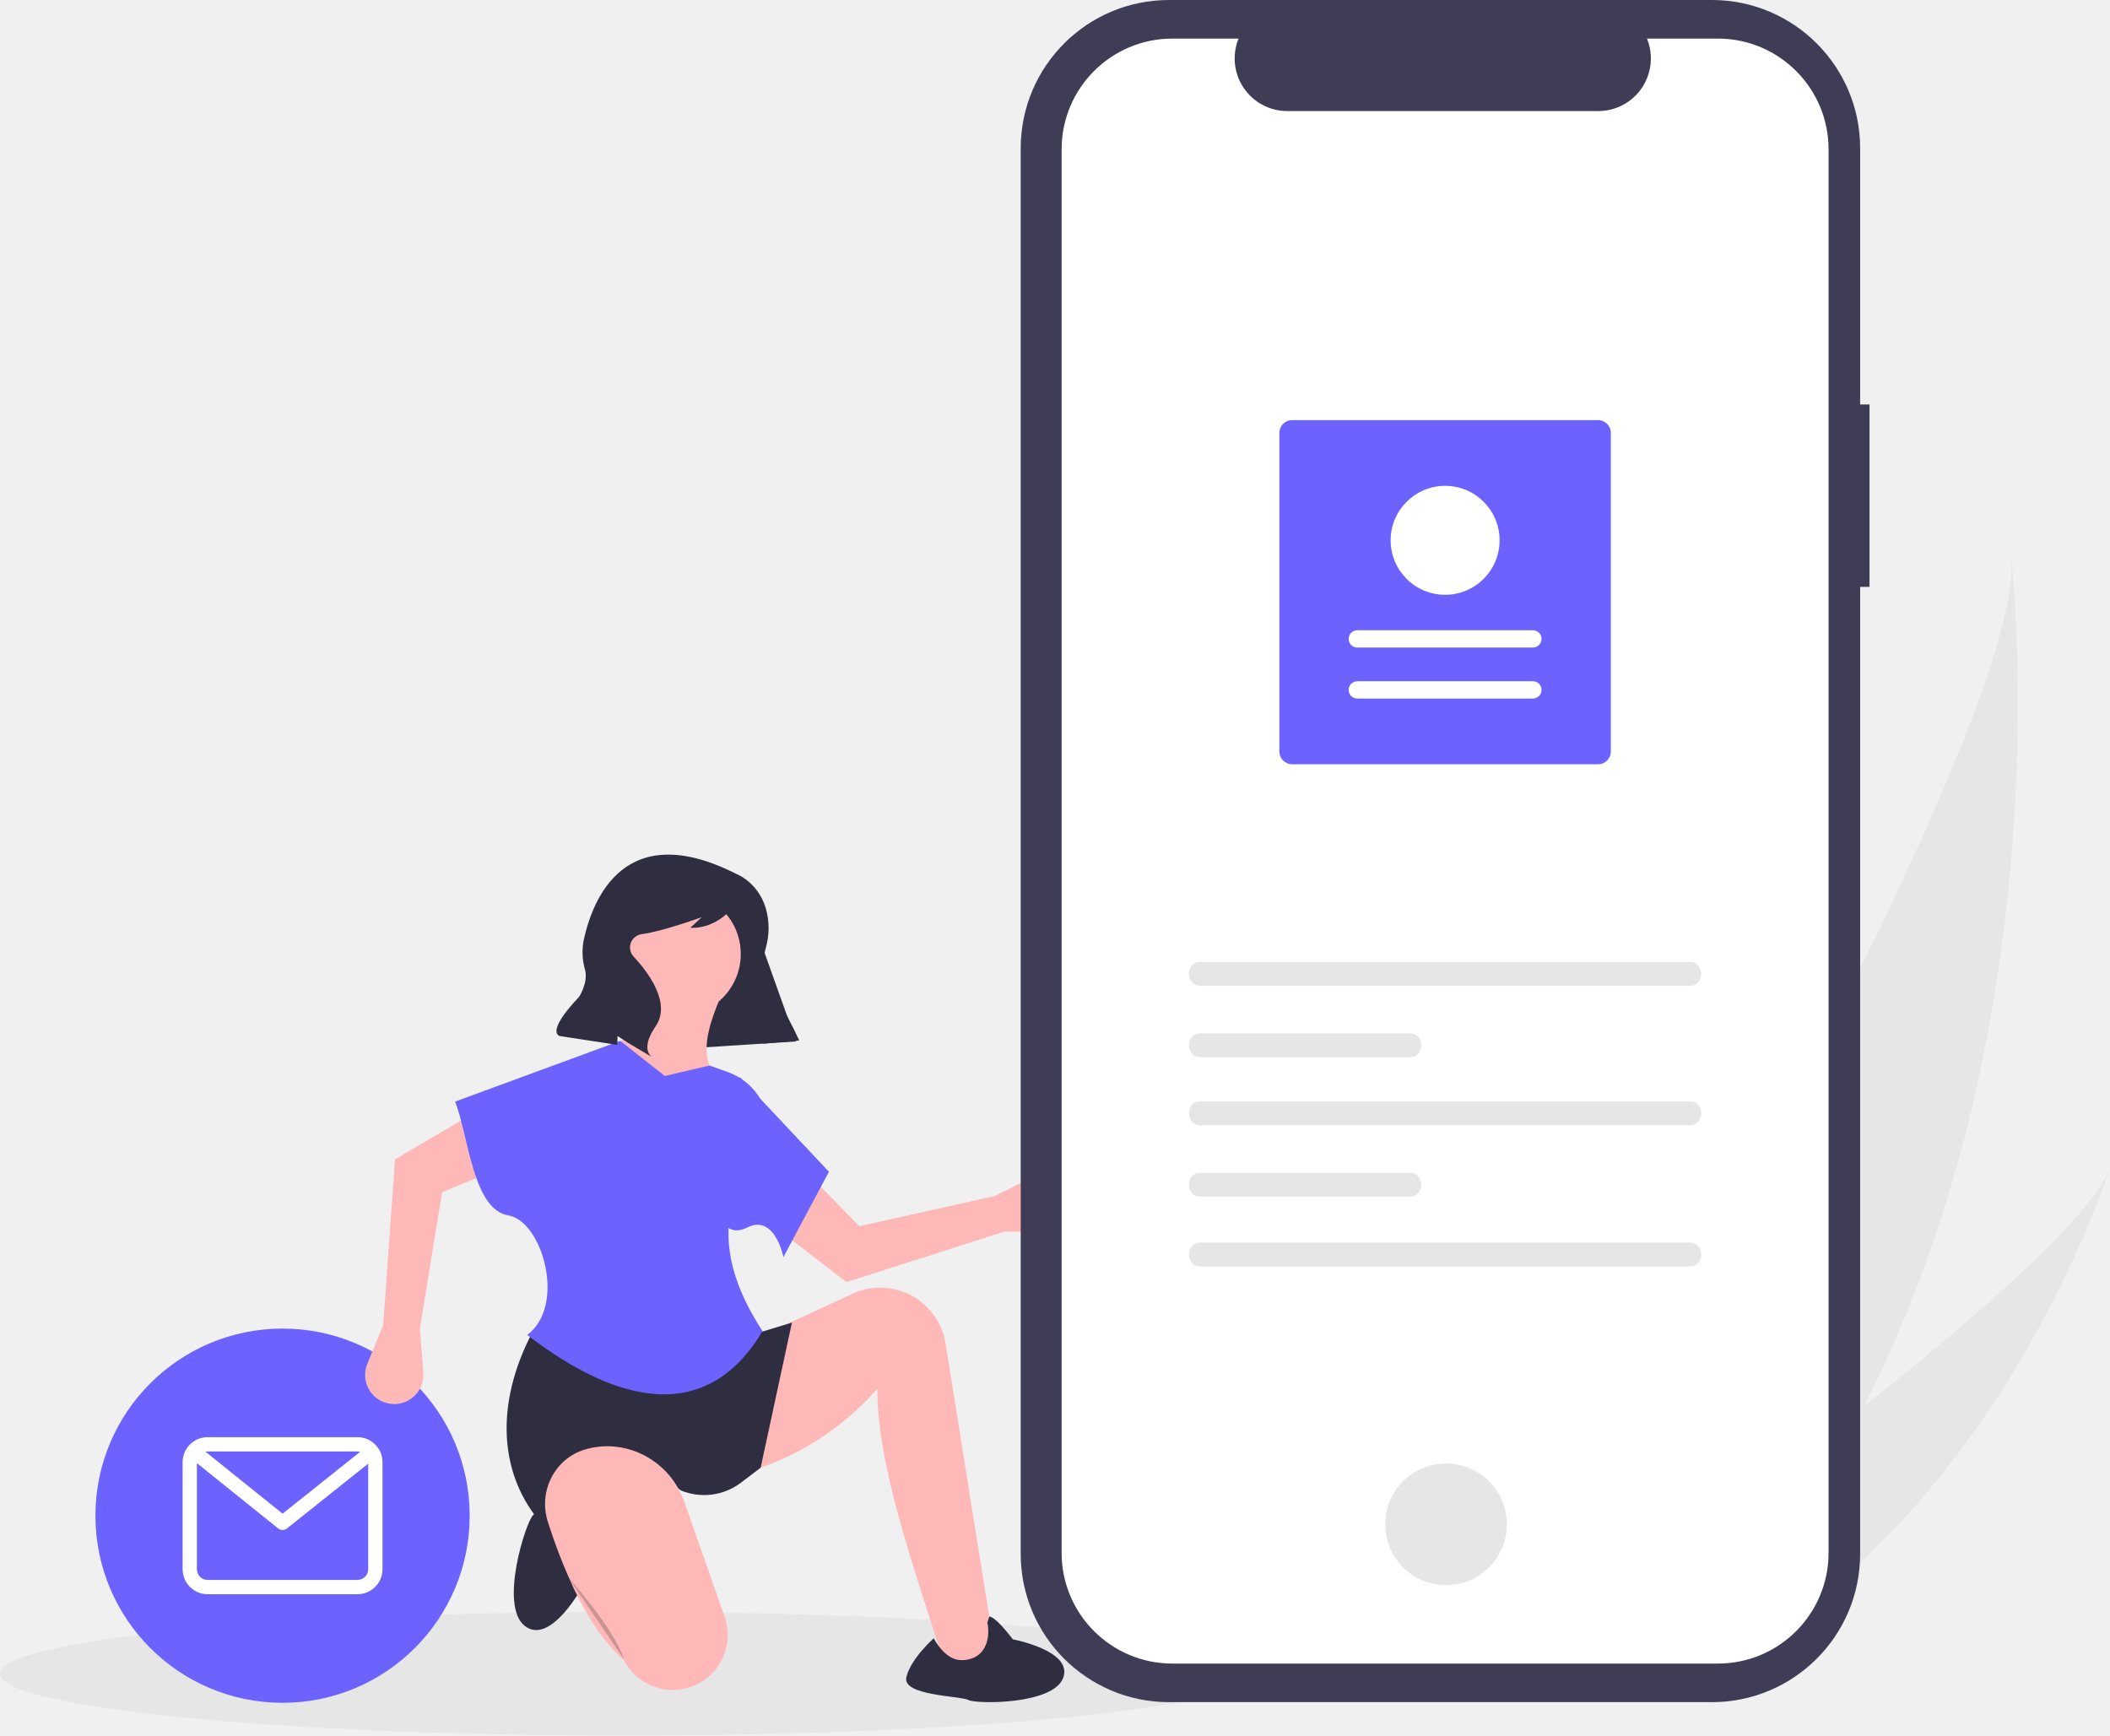
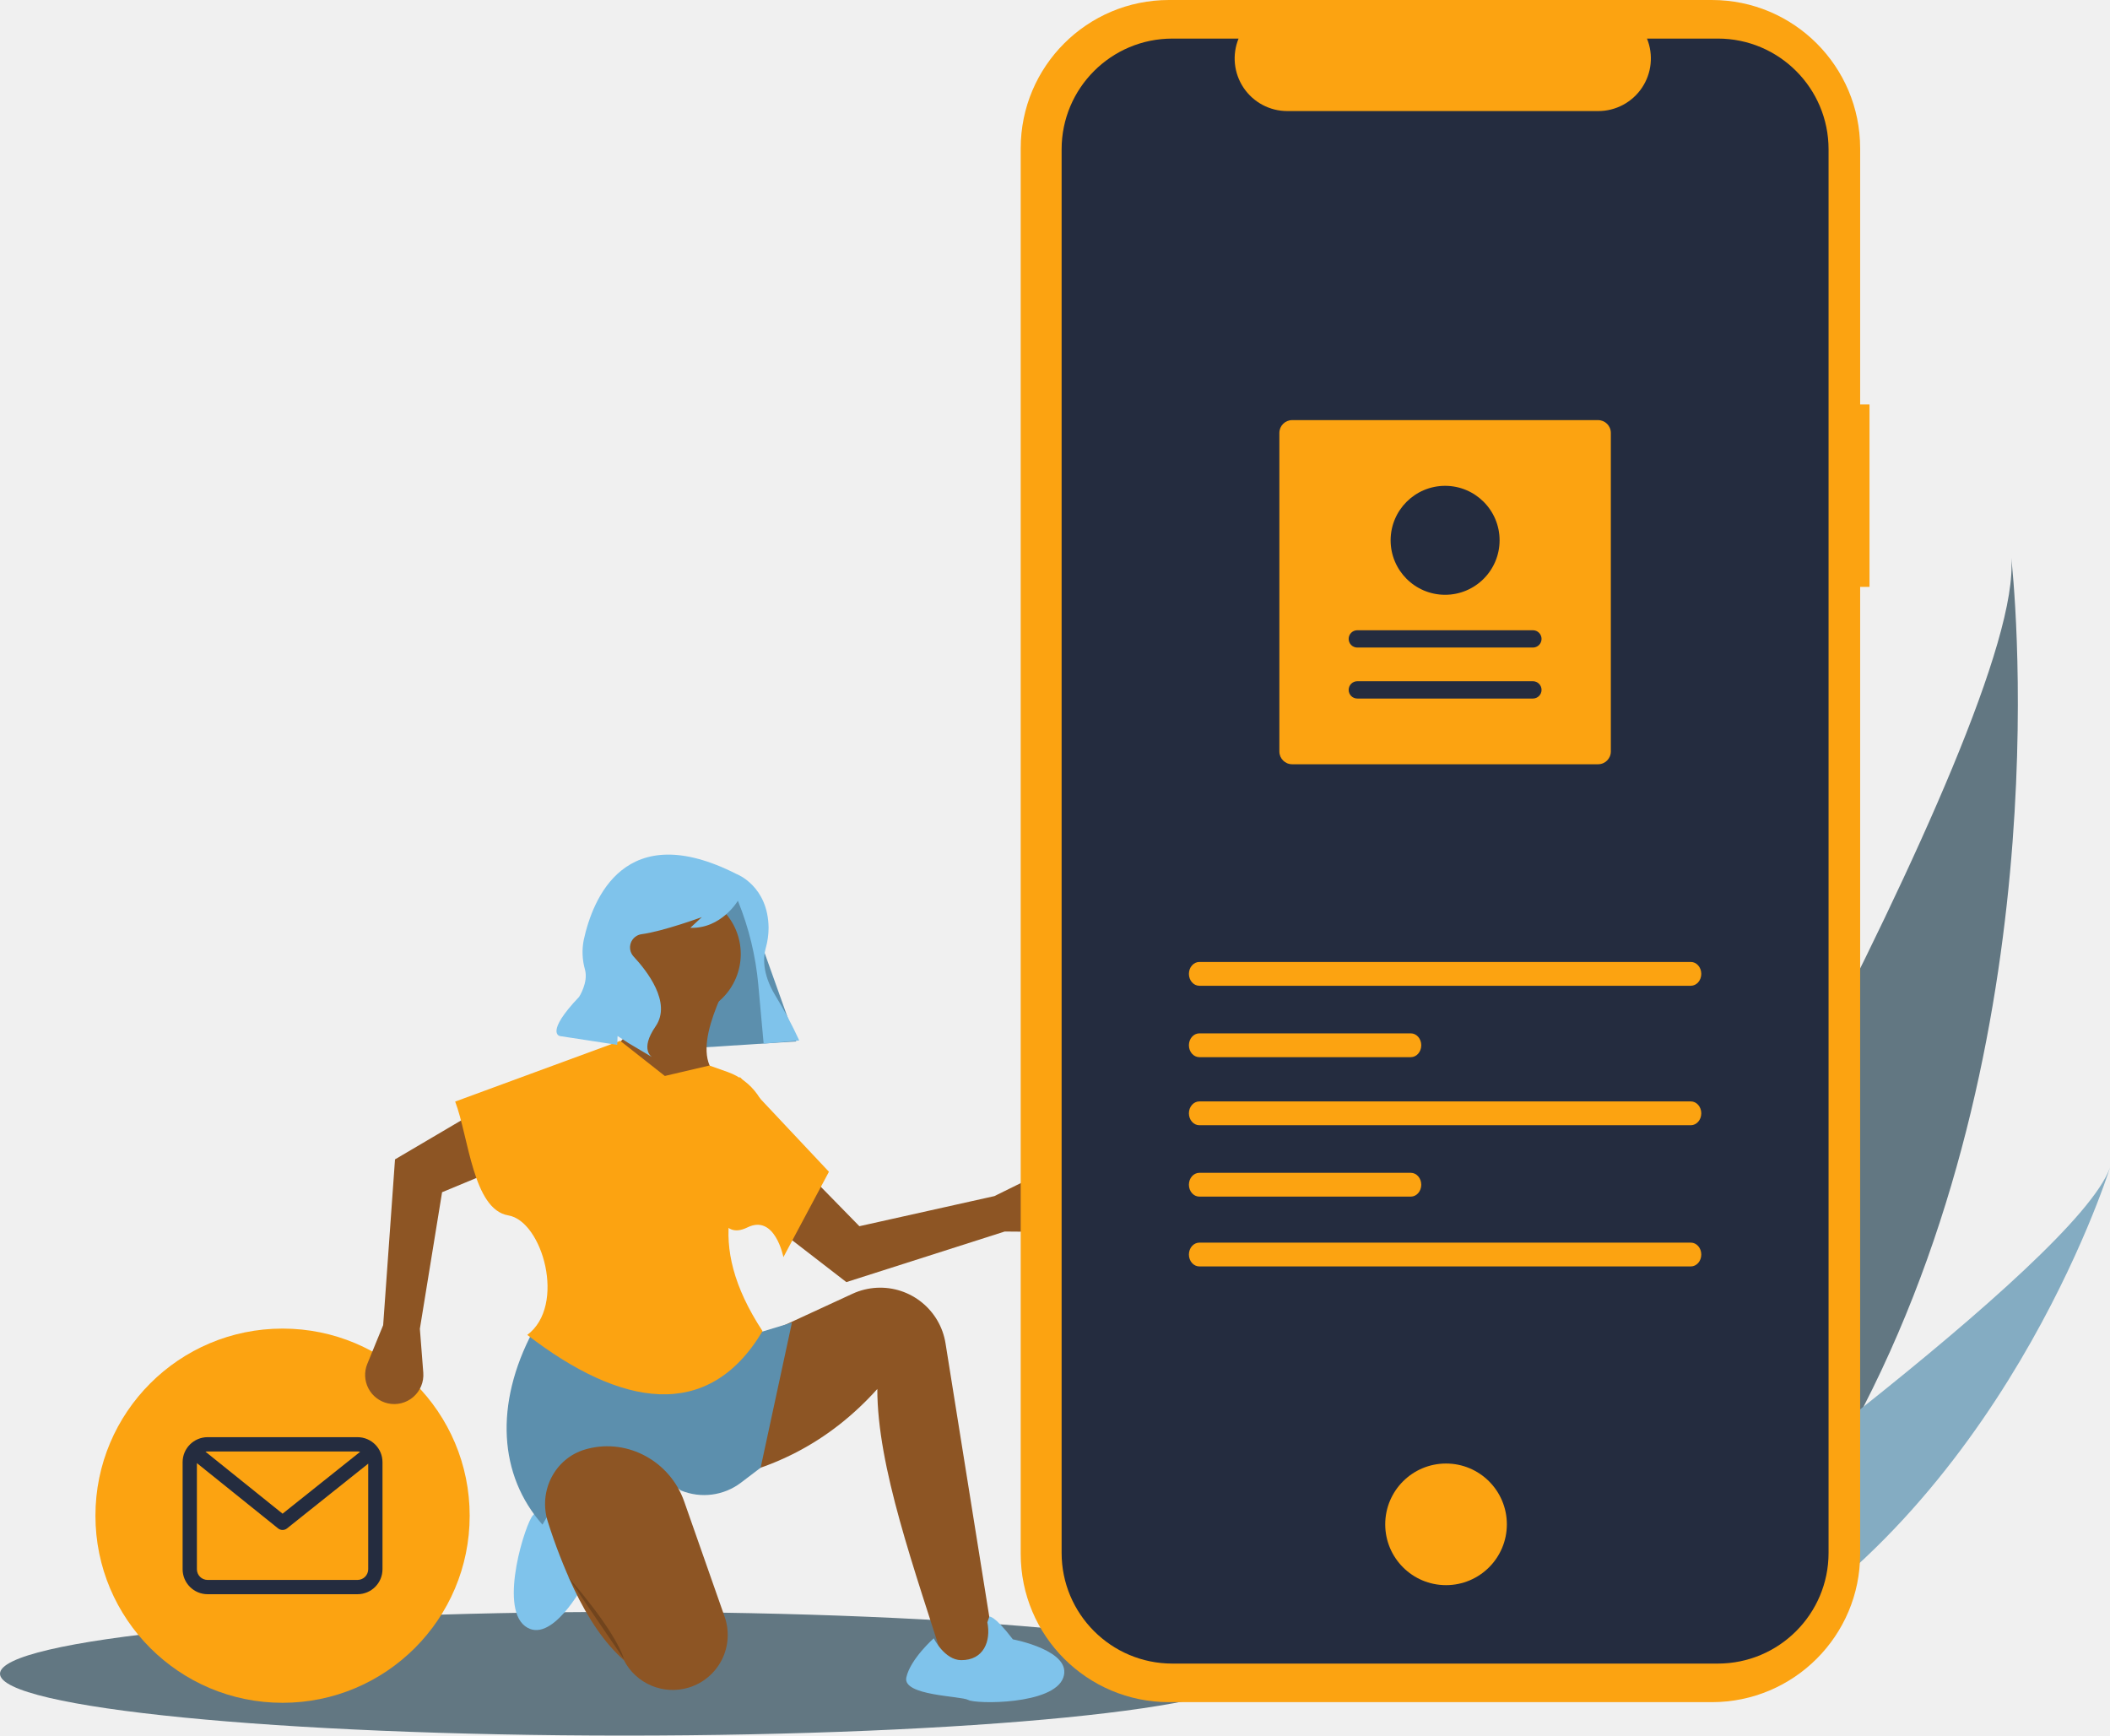
<svg xmlns="http://www.w3.org/2000/svg" id="a7911dd8-4c59-47c4-8e89-f08275b909c0" data-name="Layer 1" width="902.097" height="742.063" viewBox="0 0 902.097 742.063">
-   <path d="M945.695,680.396c-18.173,35.465-41.224,69.764-70.389,100.808-.648.701-1.302,1.384-1.962,2.079l-69.101-32.713c.423-.702.886-1.491,1.385-2.353,29.683-50.787,208.865-360.591,203.203-430.758C1009.49,323.246,1030.729,514.628,945.695,680.396Z" transform="translate(-148.9513 -78.96859)" fill="#e6e6e6" />
-   <path d="M888.637,787.515c-.967.55-1.959,1.088-2.957,1.608l-51.838-24.541c.725-.514,1.569-1.122,2.539-1.806,15.881-11.403,63.105-45.613,109.314-82.38,49.658-39.511,98.152-81.964,105.354-102.228C1049.586,582.814,1004.134,724.065,888.637,787.515Z" transform="translate(-148.9513 -78.96859)" fill="#e6e6e6" />
-   <ellipse cx="267" cy="715.627" rx="267" ry="26.436" fill="#e6e6e6" />
-   <circle cx="120.802" cy="648.051" r="80" fill="#6c63ff" />
-   <path d="M301.799,693.448H237.708a10.694,10.694,0,0,0-10.682,10.682v45.779A10.694,10.694,0,0,0,237.708,760.591h64.091a10.694,10.694,0,0,0,10.682-10.682v-45.779A10.694,10.694,0,0,0,301.799,693.448Zm0,6.104a4.557,4.557,0,0,1,1.134.148l-33.172,26.461-32.978-26.515a4.581,4.581,0,0,1,.925-.094Zm0,54.935H237.708a4.583,4.583,0,0,1-4.578-4.578v-45.368l34.711,27.909a3.052,3.052,0,0,0,3.815.007l34.72-27.697v45.149A4.583,4.583,0,0,1,301.799,754.487Z" transform="translate(-148.9513 -78.96859)" fill="#fff" />
-   <polygon points="340.407 445.28 275.039 449.483 257.506 387.422 314.96 373.958 340.407 445.28" fill="#2f2e41" />
-   <path d="M578.492,605.52l17.9.147a12.454,12.454,0,0,0,12.398-14.43v0a12.454,12.454,0,0,0-17.807-9.191L574.103,590.375l-57.737,12.876L491.631,577.962l-14.208,23.401,33.378,25.788Z" transform="translate(-148.9513 -78.96859)" fill="#ffb8b8" />
-   <path d="M575.137,790.458l-21.09,4.056c-14.405-45.409-30.013-88.411-30.012-121.67C503.649,695.533,478.369,708.513,448.6,712.59l3.245-50.29,24.334-12.978,37.243-17.189a28.281,28.281,0,0,1,10.365-2.564h0a28.281,28.281,0,0,1,29.412,23.773Z" transform="translate(-148.9513 -78.96859)" fill="#ffb8b8" />
-   <path d="M571.892,770.18s2.022-.857,10.098,9.711c0,0,25.79,4.802,21.525,16.432s-37.426,11.264-40.577,9.487-28.233-1.74-26.499-9.641,11.725-16.732,11.725-16.732,4.594,9.308,11.734,9.347c9.561.052,12.805-8.059,11.183-16.17C571.066,772.538,571.954,770.229,571.892,770.18Z" transform="translate(-148.9513 -78.96859)" fill="#2f2e41" />
-   <path d="M409.611,742.522s3.16,8.637-11.066,13.841c0,0-13.954,26.419-25.156,17.843s.423-44.511,3.421-47.336,11.451-30.112,19.456-25.551,14.225,18.414,14.225,18.414-25.775,8.277-13.582,27.435C396.91,747.169,402.226,747.528,409.611,742.522Z" transform="translate(-148.9513 -78.96859)" fill="#2f2e41" />
-   <circle cx="290.139" cy="407.908" r="26.561" fill="#ffb8b8" />
-   <path d="M461.984,557.257H415.749l-9.734-28.39c16.875-5.151,12.933-19.778,9.734-34.068H461.984c-8.963,17.877-20.099,43.178,1.622,47.857Z" transform="translate(-148.9513 -78.96859)" fill="#ffb8b8" />
-   <path d="M474.151,706.506l-8.406,6.388a26.031,26.031,0,0,1-25.662,3.345h0c-24.075-18.046-43.711-12.638-59.213,14.6-18.594-20.985-20.65-51.379-4.056-82.736l92.064,2.028,18.656-5.678Z" transform="translate(-148.9513 -78.96859)" fill="#2f2e41" />
-   <path d="M443.49,800.485l0,0a23.507,23.507,0,0,1-27.82-11.721c-8.274-7.287-15.255-17.721-21.309-30.409A235.352,235.352,0,0,1,383.194,729.672c-4.19-12.94,2.816-27.077,15.855-30.948q.582-.173,1.177-.326c17.406-4.469,35.281,5.571,41.231,22.528l17.301,49.308A23.507,23.507,0,0,1,443.49,800.485Z" transform="translate(-148.9513 -78.96859)" fill="#ffb8b8" />
+   <path d="M945.695,680.396c-18.173,35.465-41.224,69.764-70.389,100.808-.648.701-1.302,1.384-1.962,2.079l-69.101-32.713c.423-.702.886-1.491,1.385-2.353,29.683-50.787,208.865-360.591,203.203-430.758C1009.49,323.246,1030.729,514.628,945.695,680.396Z" transform="translate(-148.9513 -78.96859)" fill="#627782" />
+   <path d="M888.637,787.515c-.967.55-1.959,1.088-2.957,1.608l-51.838-24.541c.725-.514,1.569-1.122,2.539-1.806,15.881-11.403,63.105-45.613,109.314-82.38,49.658-39.511,98.152-81.964,105.354-102.228C1049.586,582.814,1004.134,724.065,888.637,787.515Z" transform="translate(-148.9513 -78.96859)" fill="#84acc2" />
+   <ellipse cx="267" cy="715.627" rx="267" ry="26.436" fill="#627782" />
+   <circle cx="120.802" cy="648.051" r="80" fill="#fca311ff" />
+   <path d="M301.799,693.448H237.708a10.694,10.694,0,0,0-10.682,10.682v45.779A10.694,10.694,0,0,0,237.708,760.591h64.091a10.694,10.694,0,0,0,10.682-10.682v-45.779A10.694,10.694,0,0,0,301.799,693.448Zm0,6.104a4.557,4.557,0,0,1,1.134.148l-33.172,26.461-32.978-26.515a4.581,4.581,0,0,1,.925-.094Zm0,54.935H237.708a4.583,4.583,0,0,1-4.578-4.578v-45.368l34.711,27.909a3.052,3.052,0,0,0,3.815.007l34.72-27.697v45.149A4.583,4.583,0,0,1,301.799,754.487Z" transform="translate(-148.9513 -78.96859)" fill="#242C3F" />
+   <polygon points="340.407 445.28 275.039 449.483 257.506 387.422 314.96 373.958 340.407 445.28" fill="#5c8fad" />
+   <path d="M578.492,605.52l17.9.147a12.454,12.454,0,0,0,12.398-14.43v0a12.454,12.454,0,0,0-17.807-9.191L574.103,590.375l-57.737,12.876L491.631,577.962l-14.208,23.401,33.378,25.788Z" transform="translate(-148.9513 -78.96859)" fill="#8d5524" />
+   <path d="M575.137,790.458l-21.09,4.056c-14.405-45.409-30.013-88.411-30.012-121.67C503.649,695.533,478.369,708.513,448.6,712.59l3.245-50.29,24.334-12.978,37.243-17.189a28.281,28.281,0,0,1,10.365-2.564h0a28.281,28.281,0,0,1,29.412,23.773Z" transform="translate(-148.9513 -78.96859)" fill="#8d5524" />
+   <path d="M571.892,770.18s2.022-.857,10.098,9.711c0,0,25.79,4.802,21.525,16.432s-37.426,11.264-40.577,9.487-28.233-1.74-26.499-9.641,11.725-16.732,11.725-16.732,4.594,9.308,11.734,9.347c9.561.052,12.805-8.059,11.183-16.17C571.066,772.538,571.954,770.229,571.892,770.18Z" transform="translate(-148.9513 -78.96859)" fill="#7fc3eb" />
+   <path d="M409.611,742.522s3.16,8.637-11.066,13.841c0,0-13.954,26.419-25.156,17.843s.423-44.511,3.421-47.336,11.451-30.112,19.456-25.551,14.225,18.414,14.225,18.414-25.775,8.277-13.582,27.435C396.91,747.169,402.226,747.528,409.611,742.522Z" transform="translate(-148.9513 -78.96859)" fill="#7fc3eb" />
+   <circle cx="290.139" cy="407.908" r="26.561" fill="#8d5524" />
+   <path d="M461.984,557.257H415.749l-9.734-28.39c16.875-5.151,12.933-19.778,9.734-34.068H461.984c-8.963,17.877-20.099,43.178,1.622,47.857Z" transform="translate(-148.9513 -78.96859)" fill="#8d5524" />
+   <path d="M474.151,706.506l-8.406,6.388a26.031,26.031,0,0,1-25.662,3.345h0c-24.075-18.046-43.711-12.638-59.213,14.6-18.594-20.985-20.65-51.379-4.056-82.736l92.064,2.028,18.656-5.678Z" transform="translate(-148.9513 -78.96859)" fill="#5c8fad" />
+   <path d="M443.49,800.485l0,0a23.507,23.507,0,0,1-27.82-11.721c-8.274-7.287-15.255-17.721-21.309-30.409A235.352,235.352,0,0,1,383.194,729.672c-4.19-12.94,2.816-27.077,15.855-30.948q.582-.173,1.177-.326c17.406-4.469,35.281,5.571,41.231,22.528l17.301,49.308A23.507,23.507,0,0,1,443.49,800.485Z" transform="translate(-148.9513 -78.96859)" fill="#8d5524" />
  <path d="M391.415,752.741s20.278,22.712,24.334,35.69" transform="translate(-148.9513 -78.96859)" opacity="0.2" />
-   <path d="M312.768,645.555l-6.787,16.564a12.454,12.454,0,0,0,8.791,16.872h0a12.454,12.454,0,0,0,15.149-13.118l-1.462-18.767,9.496-58.388,32.669-13.57-16.448-21.885-36.343,21.409Z" transform="translate(-148.9513 -78.96859)" fill="#ffb8b8" />
-   <path d="M474.962,648.104c-23.306,39.147-60.787,32.277-100.581,1.622,16.782-12.548,6.489-48.668-8.111-51.101-15.098-2.516-16.913-33.392-22.712-48.668l70.569-25.956,19.062,15.006,19.062-4.461,7.815,2.773a26.42,26.42,0,0,1,17.582,24.537C461.633,584.991,449.778,609.671,474.962,648.104Z" transform="translate(-148.9513 -78.96859)" fill="#6c63ff" />
-   <path d="M483.884,616.47s-3.592-18.52-15.382-12.707-12.602-10.41-12.602-10.41l9.328-53.94,38.123,40.557Z" transform="translate(-148.9513 -78.96859)" fill="#6c63ff" />
-   <path d="M463.898,452.693s13.461,5.048,13.649,22.968a32.348,32.348,0,0,1-1.275,8.911c-.905,3.285-1.671,10.424,4.134,20a184.663,184.663,0,0,1,10.248,19.271h0l-15.219,1.333-2.291-25.23a125.125,125.125,0,0,0-8.624-35.619l-.096-.238s-7.083,12.063-20.339,11.572l4.909-4.559s-16.662,6.107-25.703,7.282a5.719,5.719,0,0,0-3.528,9.479q.079.088.161.176c5.47,5.891,16.341,19.567,9.328,29.736s-1.438,13.22-1.438,13.22L417.611,524.931l-4.629-3.016-.14,3.787-24.512-3.752s-6.593-1.192,8.205-16.762c0,0,3.982-6.112,2.541-11.563a27.211,27.211,0,0,1-.563-12.755C402.352,463.238,416.142,428.412,463.898,452.693Z" transform="translate(-148.9513 -78.96859)" fill="#2f2e41" />
-   <path id="b82a9922-ead1-40af-af3b-f133b244cde7" data-name="Path 33" d="M948.228,251.914h-4v-109.545a63.4,63.4,0,0,0-63.4-63.4h-232.087a63.4,63.4,0,0,0-63.4,63.4v600.974a63.4,63.4,0,0,0,63.4,63.4h232.086a63.4,63.4,0,0,0,63.4-63.4V329.89h4Z" transform="translate(-148.9513 -78.96859)" fill="#3f3d56" />
-   <path id="b2a7827b-2d2c-407d-93be-35e4c67116bc" data-name="Path 34" d="M883.386,95.462h-30.295a22.495,22.495,0,0,1-20.828,30.994h-132.959a22.495,22.495,0,0,1-20.827-30.991h-28.3a47.348,47.348,0,0,0-47.348,47.348v600.089a47.348,47.348,0,0,0,47.348,47.348H883.377a47.348,47.348,0,0,0,47.348-47.348v-0h0v-600.092a47.348,47.348,0,0,0-47.348-47.348h.009Z" transform="translate(-148.9513 -78.96859)" fill="#fff" />
-   <circle id="e6b07811-3d0f-4972-ba4c-46b0c6566e33" data-name="Ellipse 7" cx="618.231" cy="651.746" r="26" fill="#e6e6e6" />
-   <path d="M661.706,490.267c-2.458,0-4.458,2.283-4.458,5.088s2,5.088,4.458,5.088H871.848c2.458,0,4.458-2.283,4.458-5.088s-2-5.088-4.458-5.088Z" transform="translate(-148.9513 -78.96859)" fill="#e6e6e6" />
-   <path d="M661.706,610.267c-2.458,0-4.458,2.283-4.458,5.088s2,5.088,4.458,5.088H871.848c2.458,0,4.458-2.283,4.458-5.088s-2-5.088-4.458-5.088Z" transform="translate(-148.9513 -78.96859)" fill="#e6e6e6" />
-   <path d="M661.706,520.794c-2.458,0-4.458,2.283-4.458,5.088s2,5.088,4.458,5.088h90.425c2.458,0,4.458-2.283,4.458-5.088s-2-5.088-4.458-5.088Z" transform="translate(-148.9513 -78.96859)" fill="#e6e6e6" />
-   <path d="M661.706,549.893c-2.458,0-4.458,2.283-4.458,5.088s2,5.088,4.458,5.088H871.848c2.458,0,4.458-2.283,4.458-5.088s-2-5.088-4.458-5.088Z" transform="translate(-148.9513 -78.96859)" fill="#e6e6e6" />
-   <path d="M661.706,580.42c-2.458,0-4.458,2.283-4.458,5.088s2,5.088,4.458,5.088h90.425c2.458,0,4.458-2.283,4.458-5.088s-2-5.088-4.458-5.088Z" transform="translate(-148.9513 -78.96859)" fill="#e6e6e6" />
-   <path d="M701.377,258.596H832.19a5.457,5.457,0,0,1,5.451,5.451V400.283a5.457,5.457,0,0,1-5.451,5.451H701.377a5.457,5.457,0,0,1-5.451-5.451V264.046A5.457,5.457,0,0,1,701.377,258.596Z" transform="translate(-148.9513 -78.96859)" fill="#6c63ff" />
-   <path d="M804.317,377.639a3.7,3.7,0,1,0,0-7.401h-75.066a3.7,3.7,0,1,0,0,7.401Z" transform="translate(-148.9513 -78.96859)" fill="#fff" />
-   <path d="M804.317,355.837a3.7,3.7,0,0,0,0-7.401h-75.066a3.7,3.7,0,1,0,0,7.401Z" transform="translate(-148.9513 -78.96859)" fill="#fff" />
-   <path d="M766.783,286.69a23.293,23.293,0,1,1-23.293,23.293A23.319,23.319,0,0,1,766.783,286.69Z" transform="translate(-148.9513 -78.96859)" fill="#fff" />
+   <path d="M312.768,645.555l-6.787,16.564a12.454,12.454,0,0,0,8.791,16.872h0a12.454,12.454,0,0,0,15.149-13.118l-1.462-18.767,9.496-58.388,32.669-13.57-16.448-21.885-36.343,21.409Z" transform="translate(-148.9513 -78.96859)" fill="#8d5524" />
+   <path d="M474.962,648.104c-23.306,39.147-60.787,32.277-100.581,1.622,16.782-12.548,6.489-48.668-8.111-51.101-15.098-2.516-16.913-33.392-22.712-48.668l70.569-25.956,19.062,15.006,19.062-4.461,7.815,2.773a26.42,26.42,0,0,1,17.582,24.537C461.633,584.991,449.778,609.671,474.962,648.104Z" transform="translate(-148.9513 -78.96859)" fill="#fca311ff" />
+   <path d="M483.884,616.47s-3.592-18.52-15.382-12.707-12.602-10.41-12.602-10.41l9.328-53.94,38.123,40.557Z" transform="translate(-148.9513 -78.96859)" fill="#fca311ff" />
+   <path d="M463.898,452.693s13.461,5.048,13.649,22.968a32.348,32.348,0,0,1-1.275,8.911c-.905,3.285-1.671,10.424,4.134,20a184.663,184.663,0,0,1,10.248,19.271h0l-15.219,1.333-2.291-25.23a125.125,125.125,0,0,0-8.624-35.619l-.096-.238s-7.083,12.063-20.339,11.572l4.909-4.559s-16.662,6.107-25.703,7.282a5.719,5.719,0,0,0-3.528,9.479q.079.088.161.176c5.47,5.891,16.341,19.567,9.328,29.736s-1.438,13.22-1.438,13.22L417.611,524.931l-4.629-3.016-.14,3.787-24.512-3.752s-6.593-1.192,8.205-16.762c0,0,3.982-6.112,2.541-11.563a27.211,27.211,0,0,1-.563-12.755C402.352,463.238,416.142,428.412,463.898,452.693Z" transform="translate(-148.9513 -78.96859)" fill="#7fc3eb" />
+   <path id="b82a9922-ead1-40af-af3b-f133b244cde7" data-name="Path 33" d="M948.228,251.914h-4v-109.545a63.4,63.4,0,0,0-63.4-63.4h-232.087a63.4,63.4,0,0,0-63.4,63.4v600.974a63.4,63.4,0,0,0,63.4,63.4h232.086a63.4,63.4,0,0,0,63.4-63.4V329.89h4Z" transform="translate(-148.9513 -78.96859)" fill="#fca311ff" />
+   <path id="b2a7827b-2d2c-407d-93be-35e4c67116bc" data-name="Path 34" d="M883.386,95.462h-30.295a22.495,22.495,0,0,1-20.828,30.994h-132.959a22.495,22.495,0,0,1-20.827-30.991h-28.3a47.348,47.348,0,0,0-47.348,47.348v600.089a47.348,47.348,0,0,0,47.348,47.348H883.377a47.348,47.348,0,0,0,47.348-47.348v-0h0v-600.092a47.348,47.348,0,0,0-47.348-47.348h.009Z" transform="translate(-148.9513 -78.96859)" fill="#242c3f" />
+   <circle id="e6b07811-3d0f-4972-ba4c-46b0c6566e33" data-name="Ellipse 7" cx="618.231" cy="651.746" r="26" fill="#fca311ff" />
+   <path d="M661.706,490.267c-2.458,0-4.458,2.283-4.458,5.088s2,5.088,4.458,5.088H871.848c2.458,0,4.458-2.283,4.458-5.088s-2-5.088-4.458-5.088Z" transform="translate(-148.9513 -78.96859)" fill="#fca311ff" />
+   <path d="M661.706,610.267c-2.458,0-4.458,2.283-4.458,5.088s2,5.088,4.458,5.088H871.848c2.458,0,4.458-2.283,4.458-5.088s-2-5.088-4.458-5.088Z" transform="translate(-148.9513 -78.96859)" fill="#fca311ff" />
+   <path d="M661.706,520.794c-2.458,0-4.458,2.283-4.458,5.088s2,5.088,4.458,5.088h90.425c2.458,0,4.458-2.283,4.458-5.088s-2-5.088-4.458-5.088Z" transform="translate(-148.9513 -78.96859)" fill="#fca311ff" />
+   <path d="M661.706,549.893c-2.458,0-4.458,2.283-4.458,5.088s2,5.088,4.458,5.088H871.848c2.458,0,4.458-2.283,4.458-5.088s-2-5.088-4.458-5.088Z" transform="translate(-148.9513 -78.96859)" fill="#fca311ff" />
+   <path d="M661.706,580.42c-2.458,0-4.458,2.283-4.458,5.088s2,5.088,4.458,5.088h90.425c2.458,0,4.458-2.283,4.458-5.088s-2-5.088-4.458-5.088Z" transform="translate(-148.9513 -78.96859)" fill="#fca311ff" />
+   <path d="M701.377,258.596H832.19a5.457,5.457,0,0,1,5.451,5.451V400.283a5.457,5.457,0,0,1-5.451,5.451H701.377a5.457,5.457,0,0,1-5.451-5.451V264.046A5.457,5.457,0,0,1,701.377,258.596Z" transform="translate(-148.9513 -78.96859)" fill="#fca311ff" />
+   <path d="M804.317,377.639a3.7,3.7,0,1,0,0-7.401h-75.066a3.7,3.7,0,1,0,0,7.401Z" transform="translate(-148.9513 -78.96859)" fill="#242C3F" />
+   <path d="M804.317,355.837a3.7,3.7,0,0,0,0-7.401h-75.066a3.7,3.7,0,1,0,0,7.401Z" transform="translate(-148.9513 -78.96859)" fill="#242C3F" />
+   <path d="M766.783,286.69a23.293,23.293,0,1,1-23.293,23.293A23.319,23.319,0,0,1,766.783,286.69Z" transform="translate(-148.9513 -78.96859)" fill="#242C3F" />
</svg>
